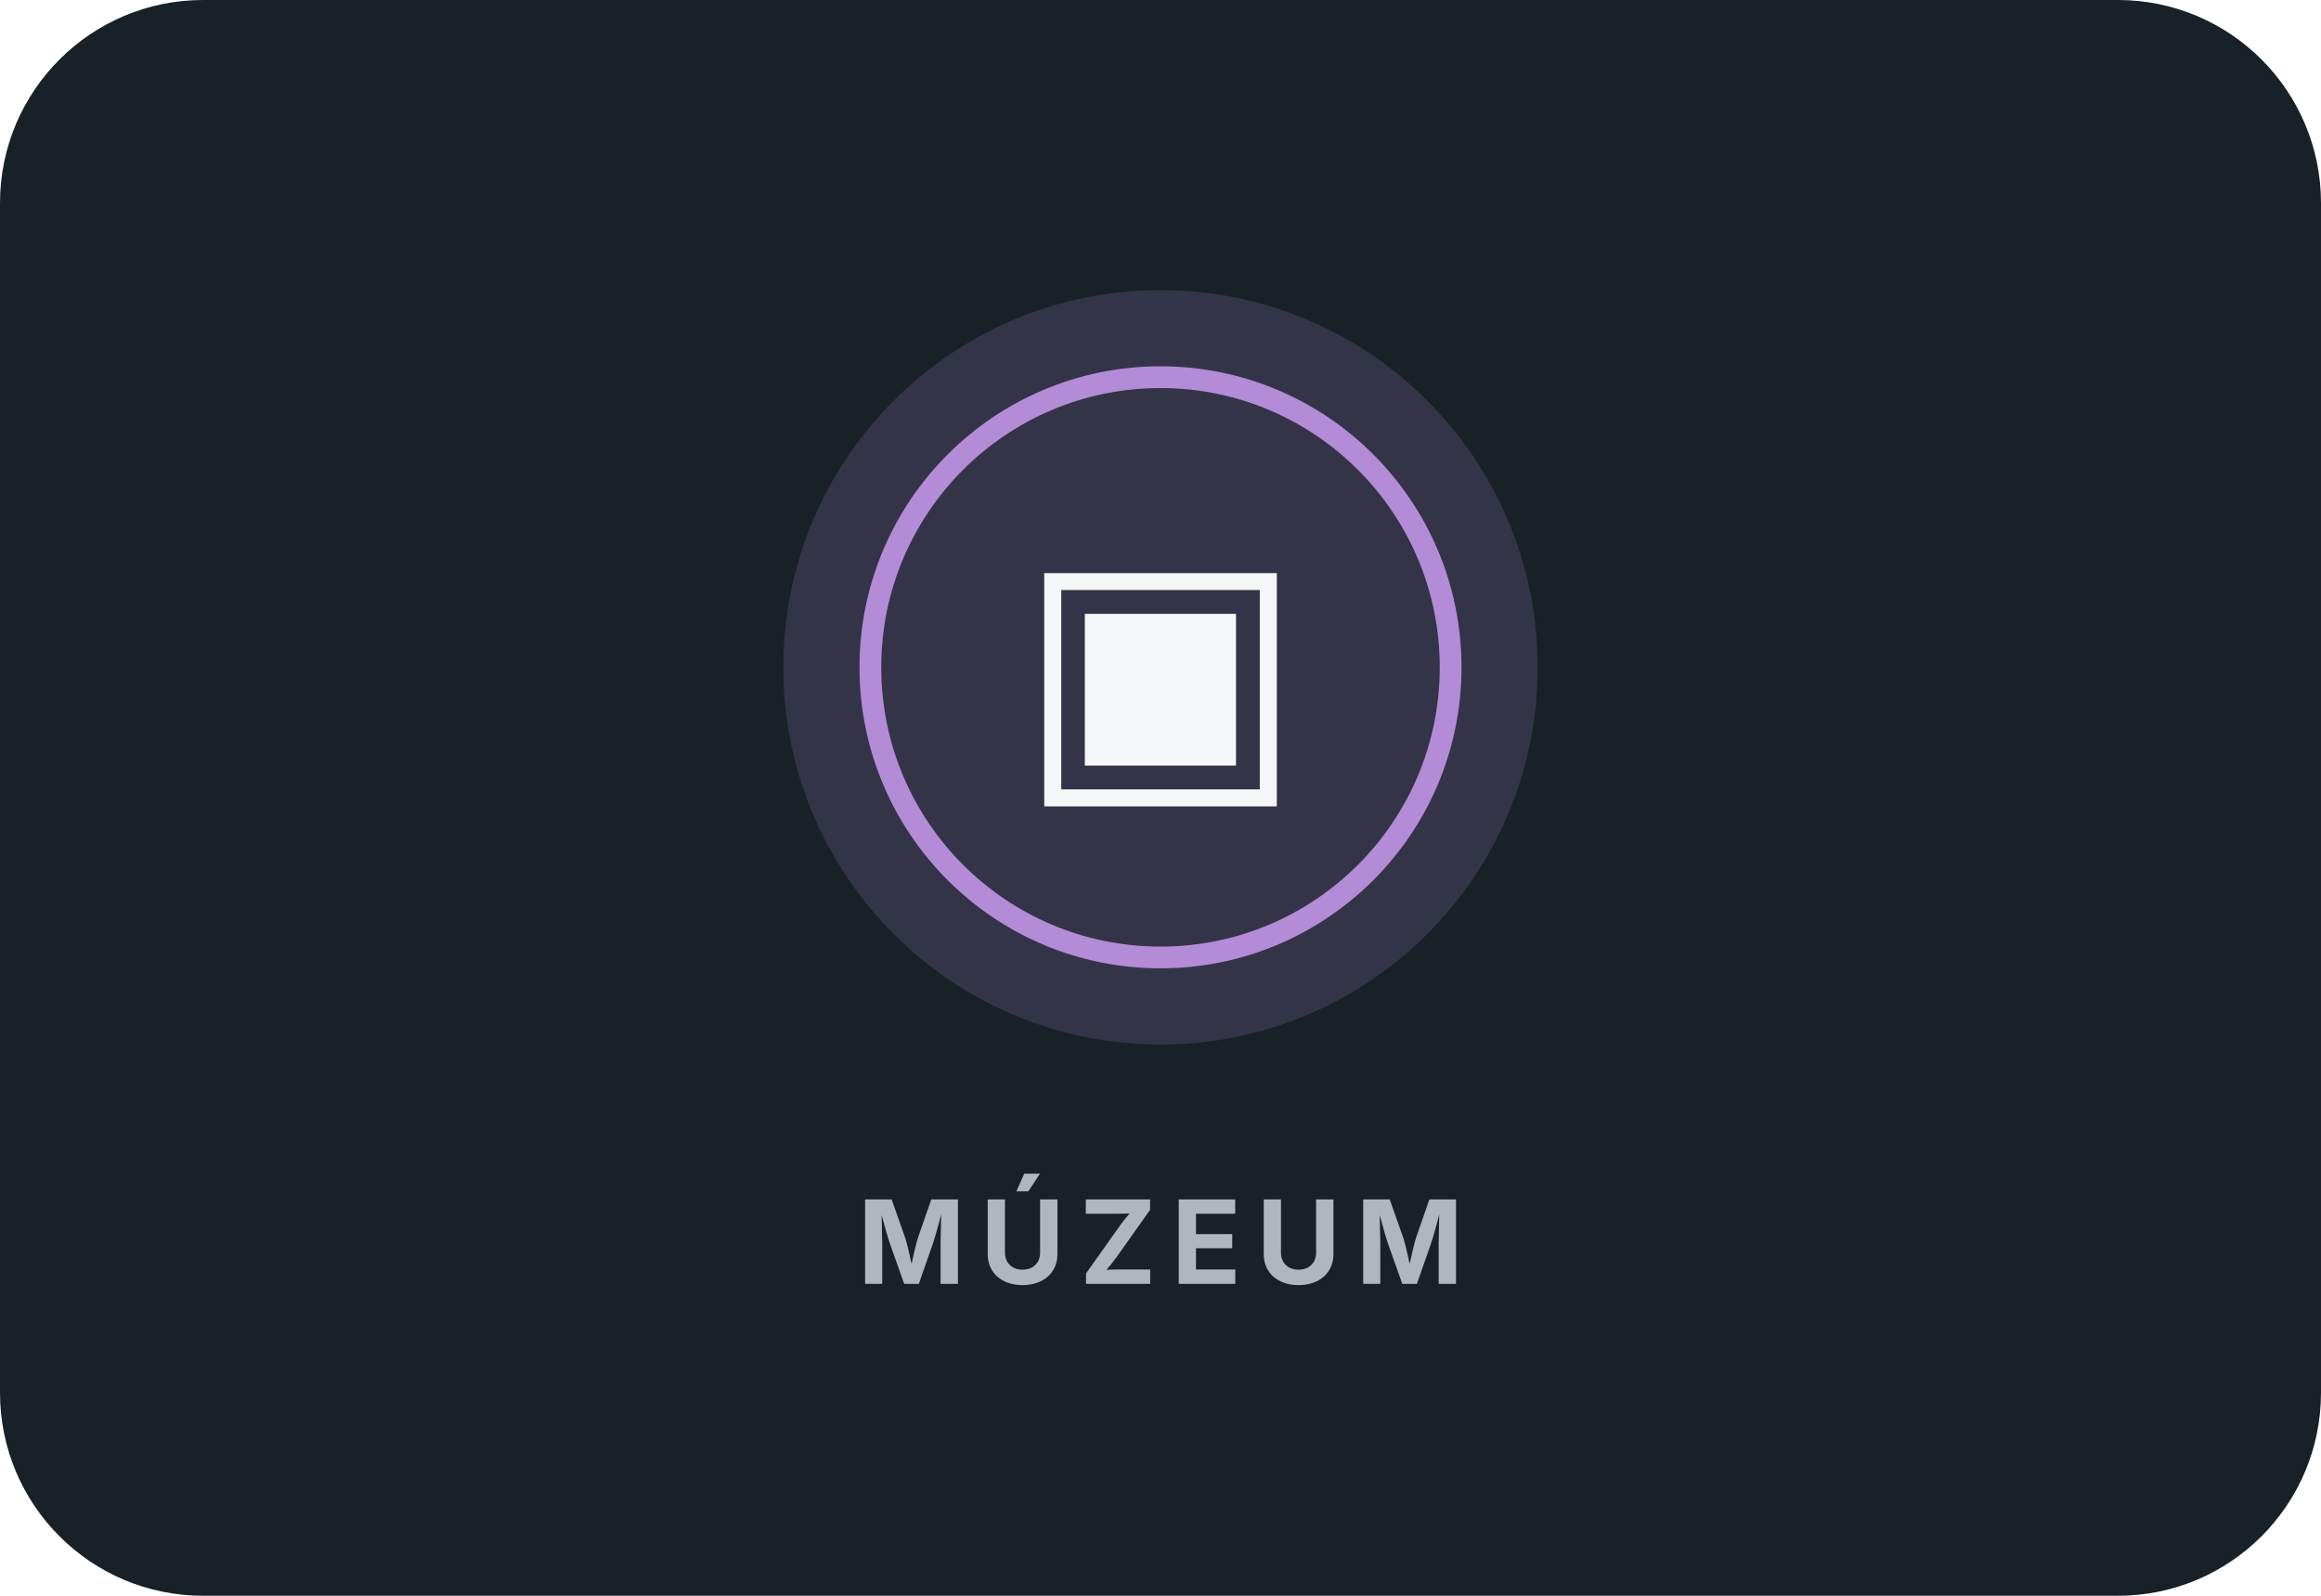
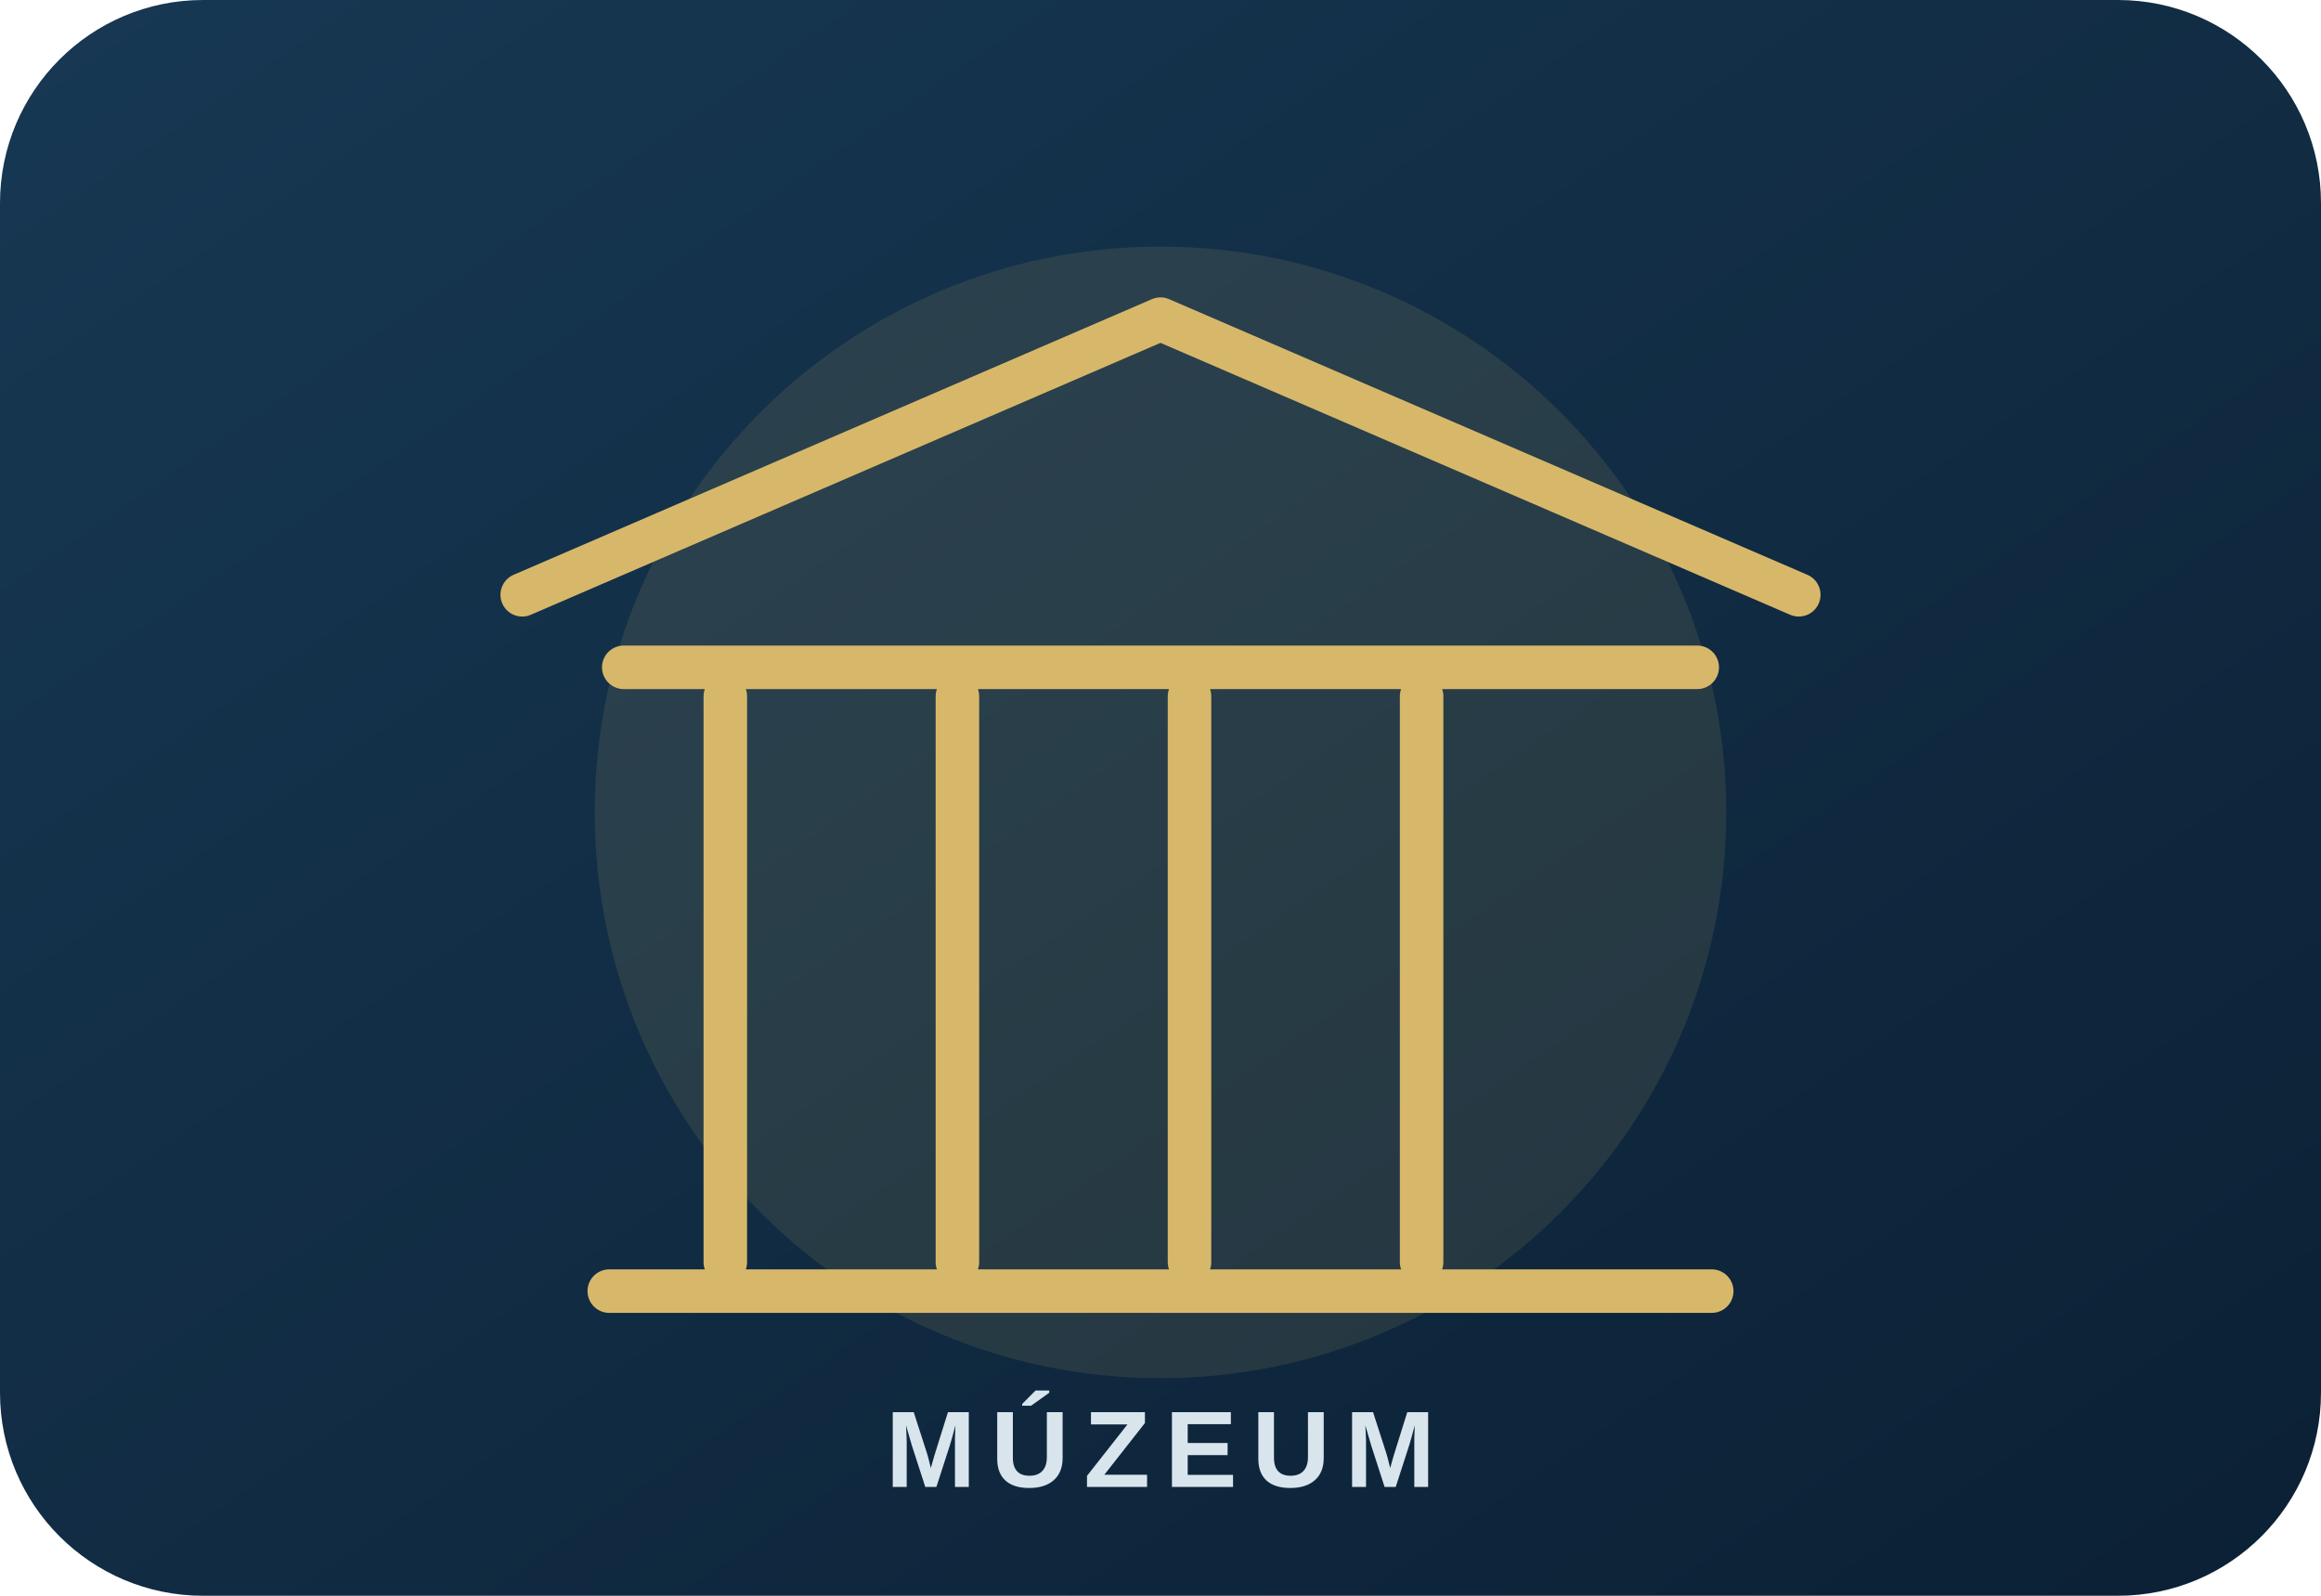
<svg xmlns="http://www.w3.org/2000/svg" width="320" height="220" viewBox="0 0 320 220">
-   <rect width="320" height="220" rx="28" fill="#192128" />
-   <circle cx="160" cy="92" r="52" fill="#b48bd7" opacity="0.18" />
-   <circle cx="160" cy="92" r="40" fill="none" stroke="#b48bd7" stroke-width="3" />
-   <text x="160" y="106" text-anchor="middle" font-family="-apple-system,BlinkMacSystemFont,Segoe UI,sans-serif" font-size="42" fill="#f4f6f7" font-weight="700">▣</text>
-   <text x="160" y="177" text-anchor="middle" font-family="-apple-system,BlinkMacSystemFont,Segoe UI,sans-serif" font-size="16" letter-spacing="2" fill="#aeb7bf" font-weight="700">MÚZEUM</text>
+   <defs>
+     <linearGradient id="g" x1="0" y1="0" x2="1" y2="1">
+       <stop stop-color="#173853" />
+       <stop offset="1" stop-color="#0b2034" />
+     </linearGradient>
+   </defs>
+   <rect width="320" height="220" rx="28" fill="url(#g)" />
+   <circle cx="160" cy="112" r="78" fill="#d7b86a" opacity=".12" />
+   <g fill="none" stroke="#d7b86a" stroke-width="6" stroke-linecap="round" stroke-linejoin="round">
+     <path d="M72 82l88-38 88 38M86 92h148M100 96v78M132 96v78M164 96v78M196 96v78M84 178h152" />
+   </g>
+   <text x="160" y="205" text-anchor="middle" font-family="Arial,sans-serif" font-size="15" letter-spacing="2" fill="#d9e5ed" font-weight="700">MÚZEUM</text>
</svg>
